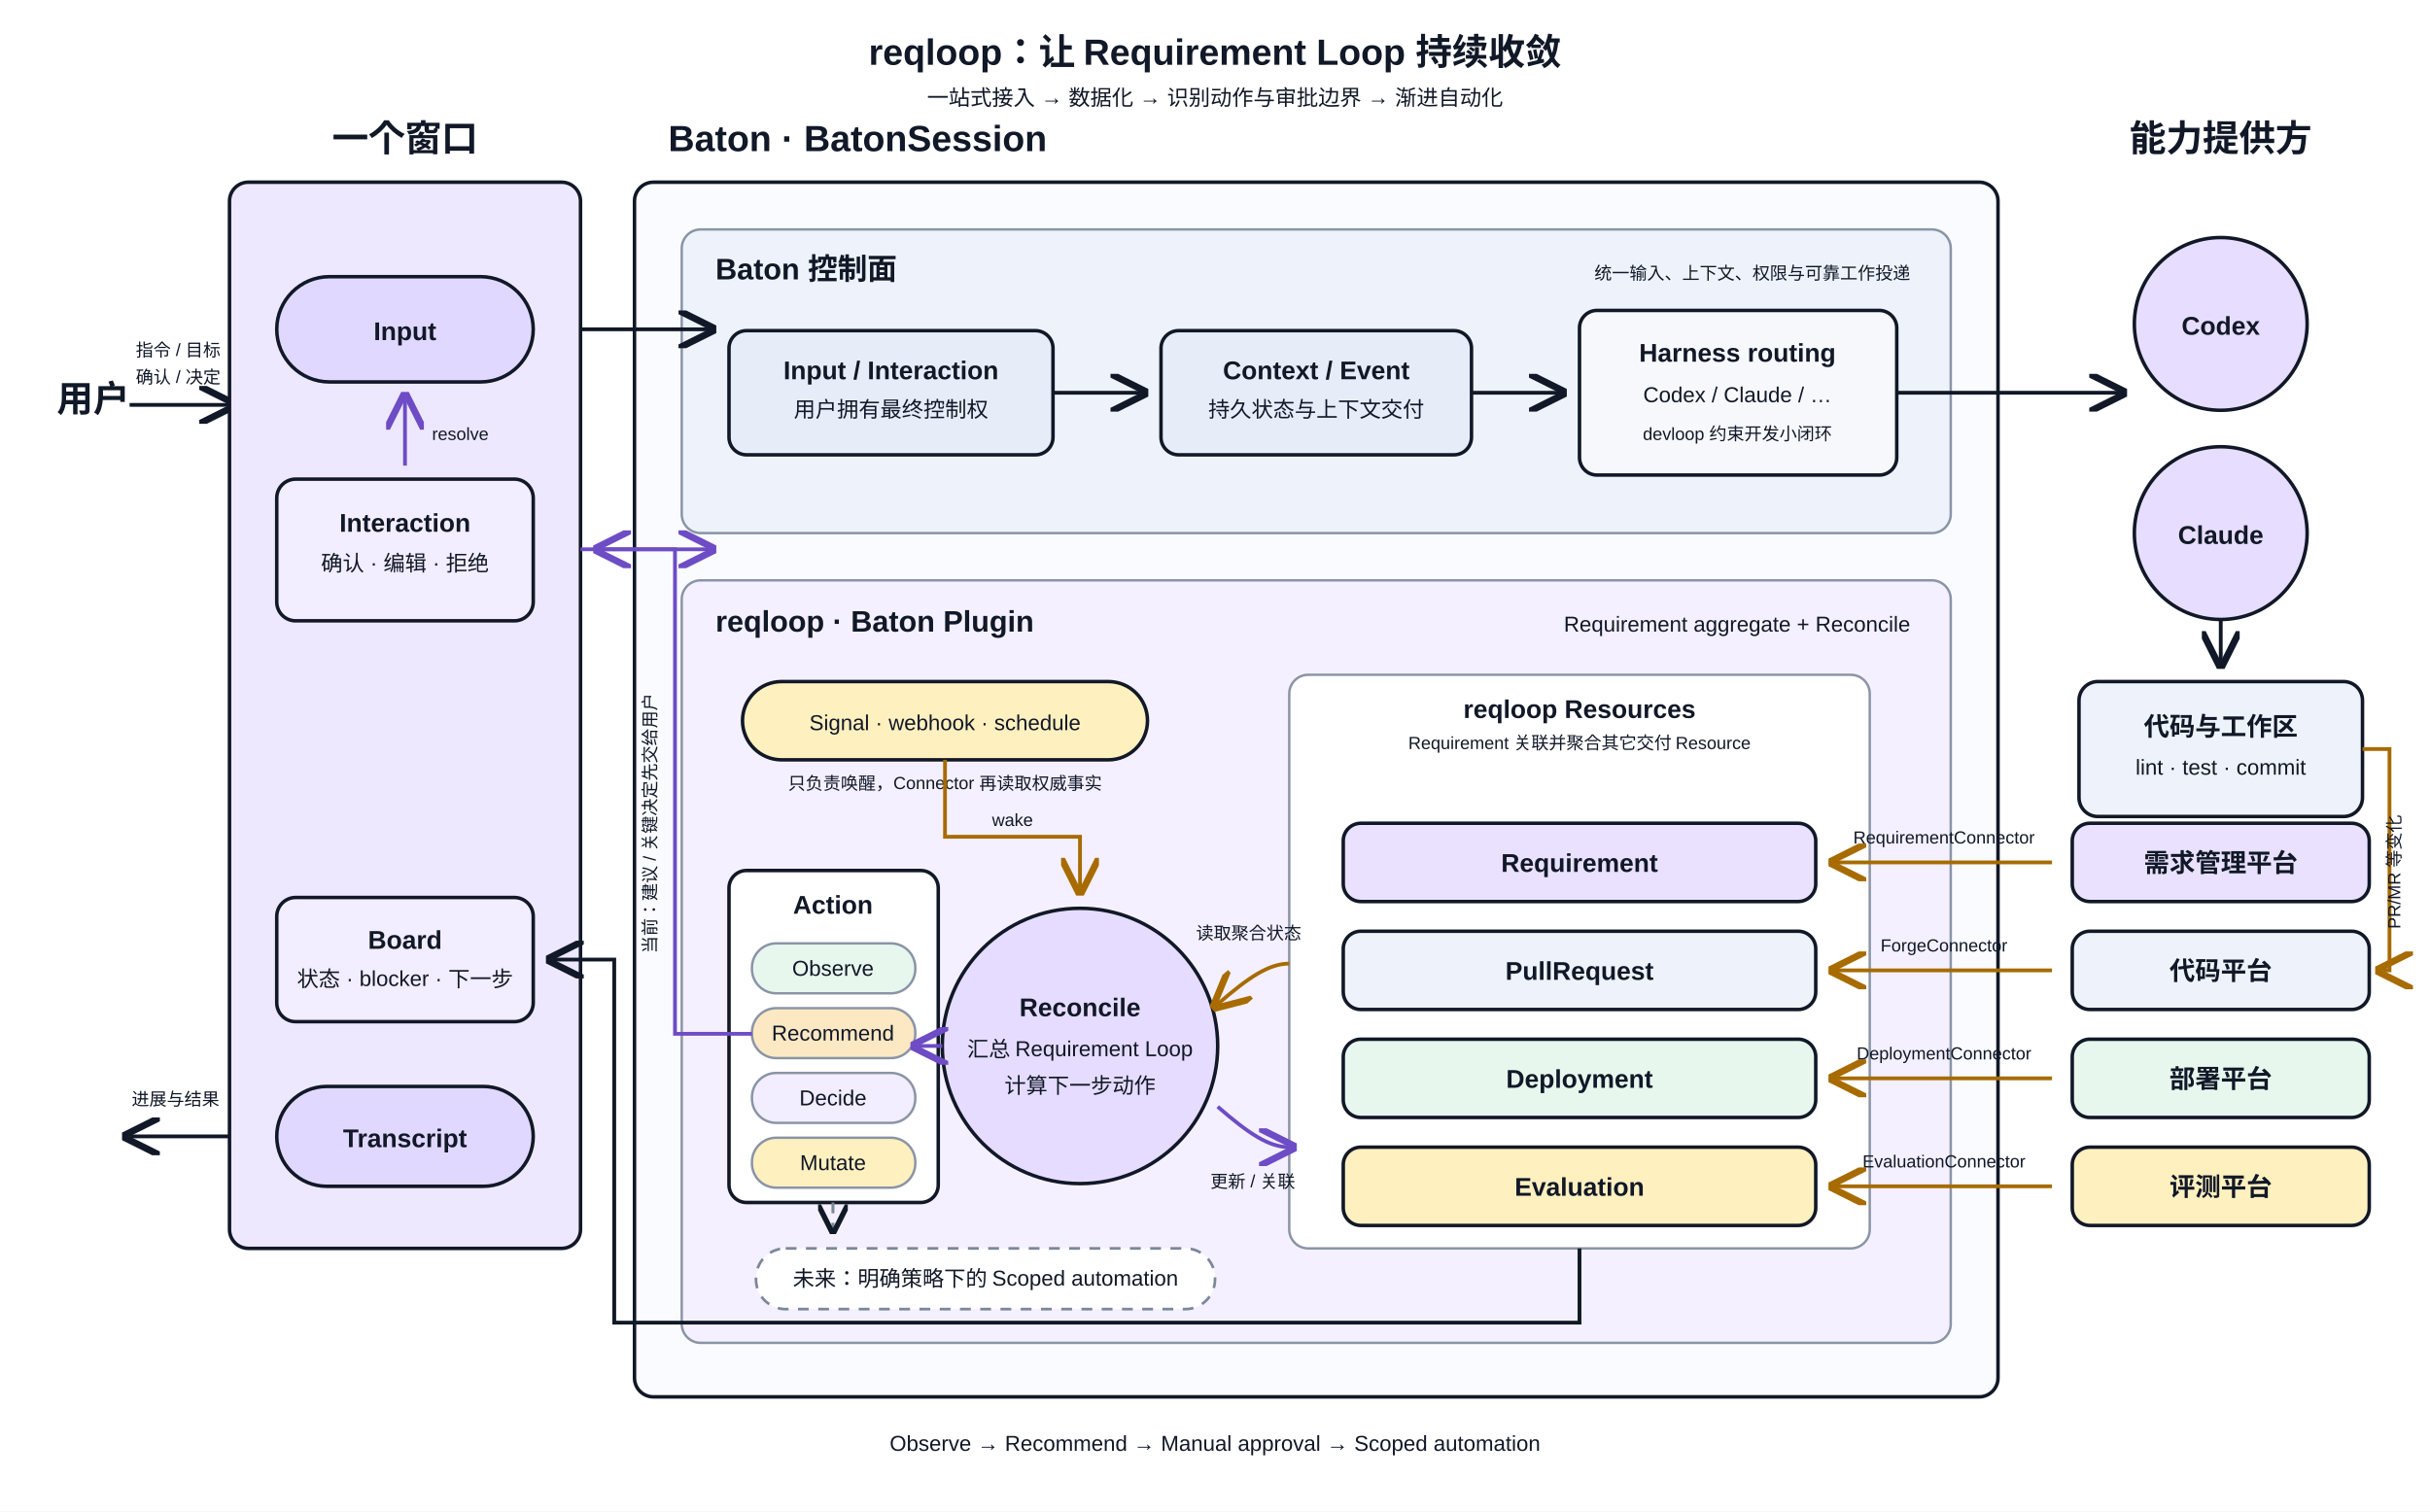
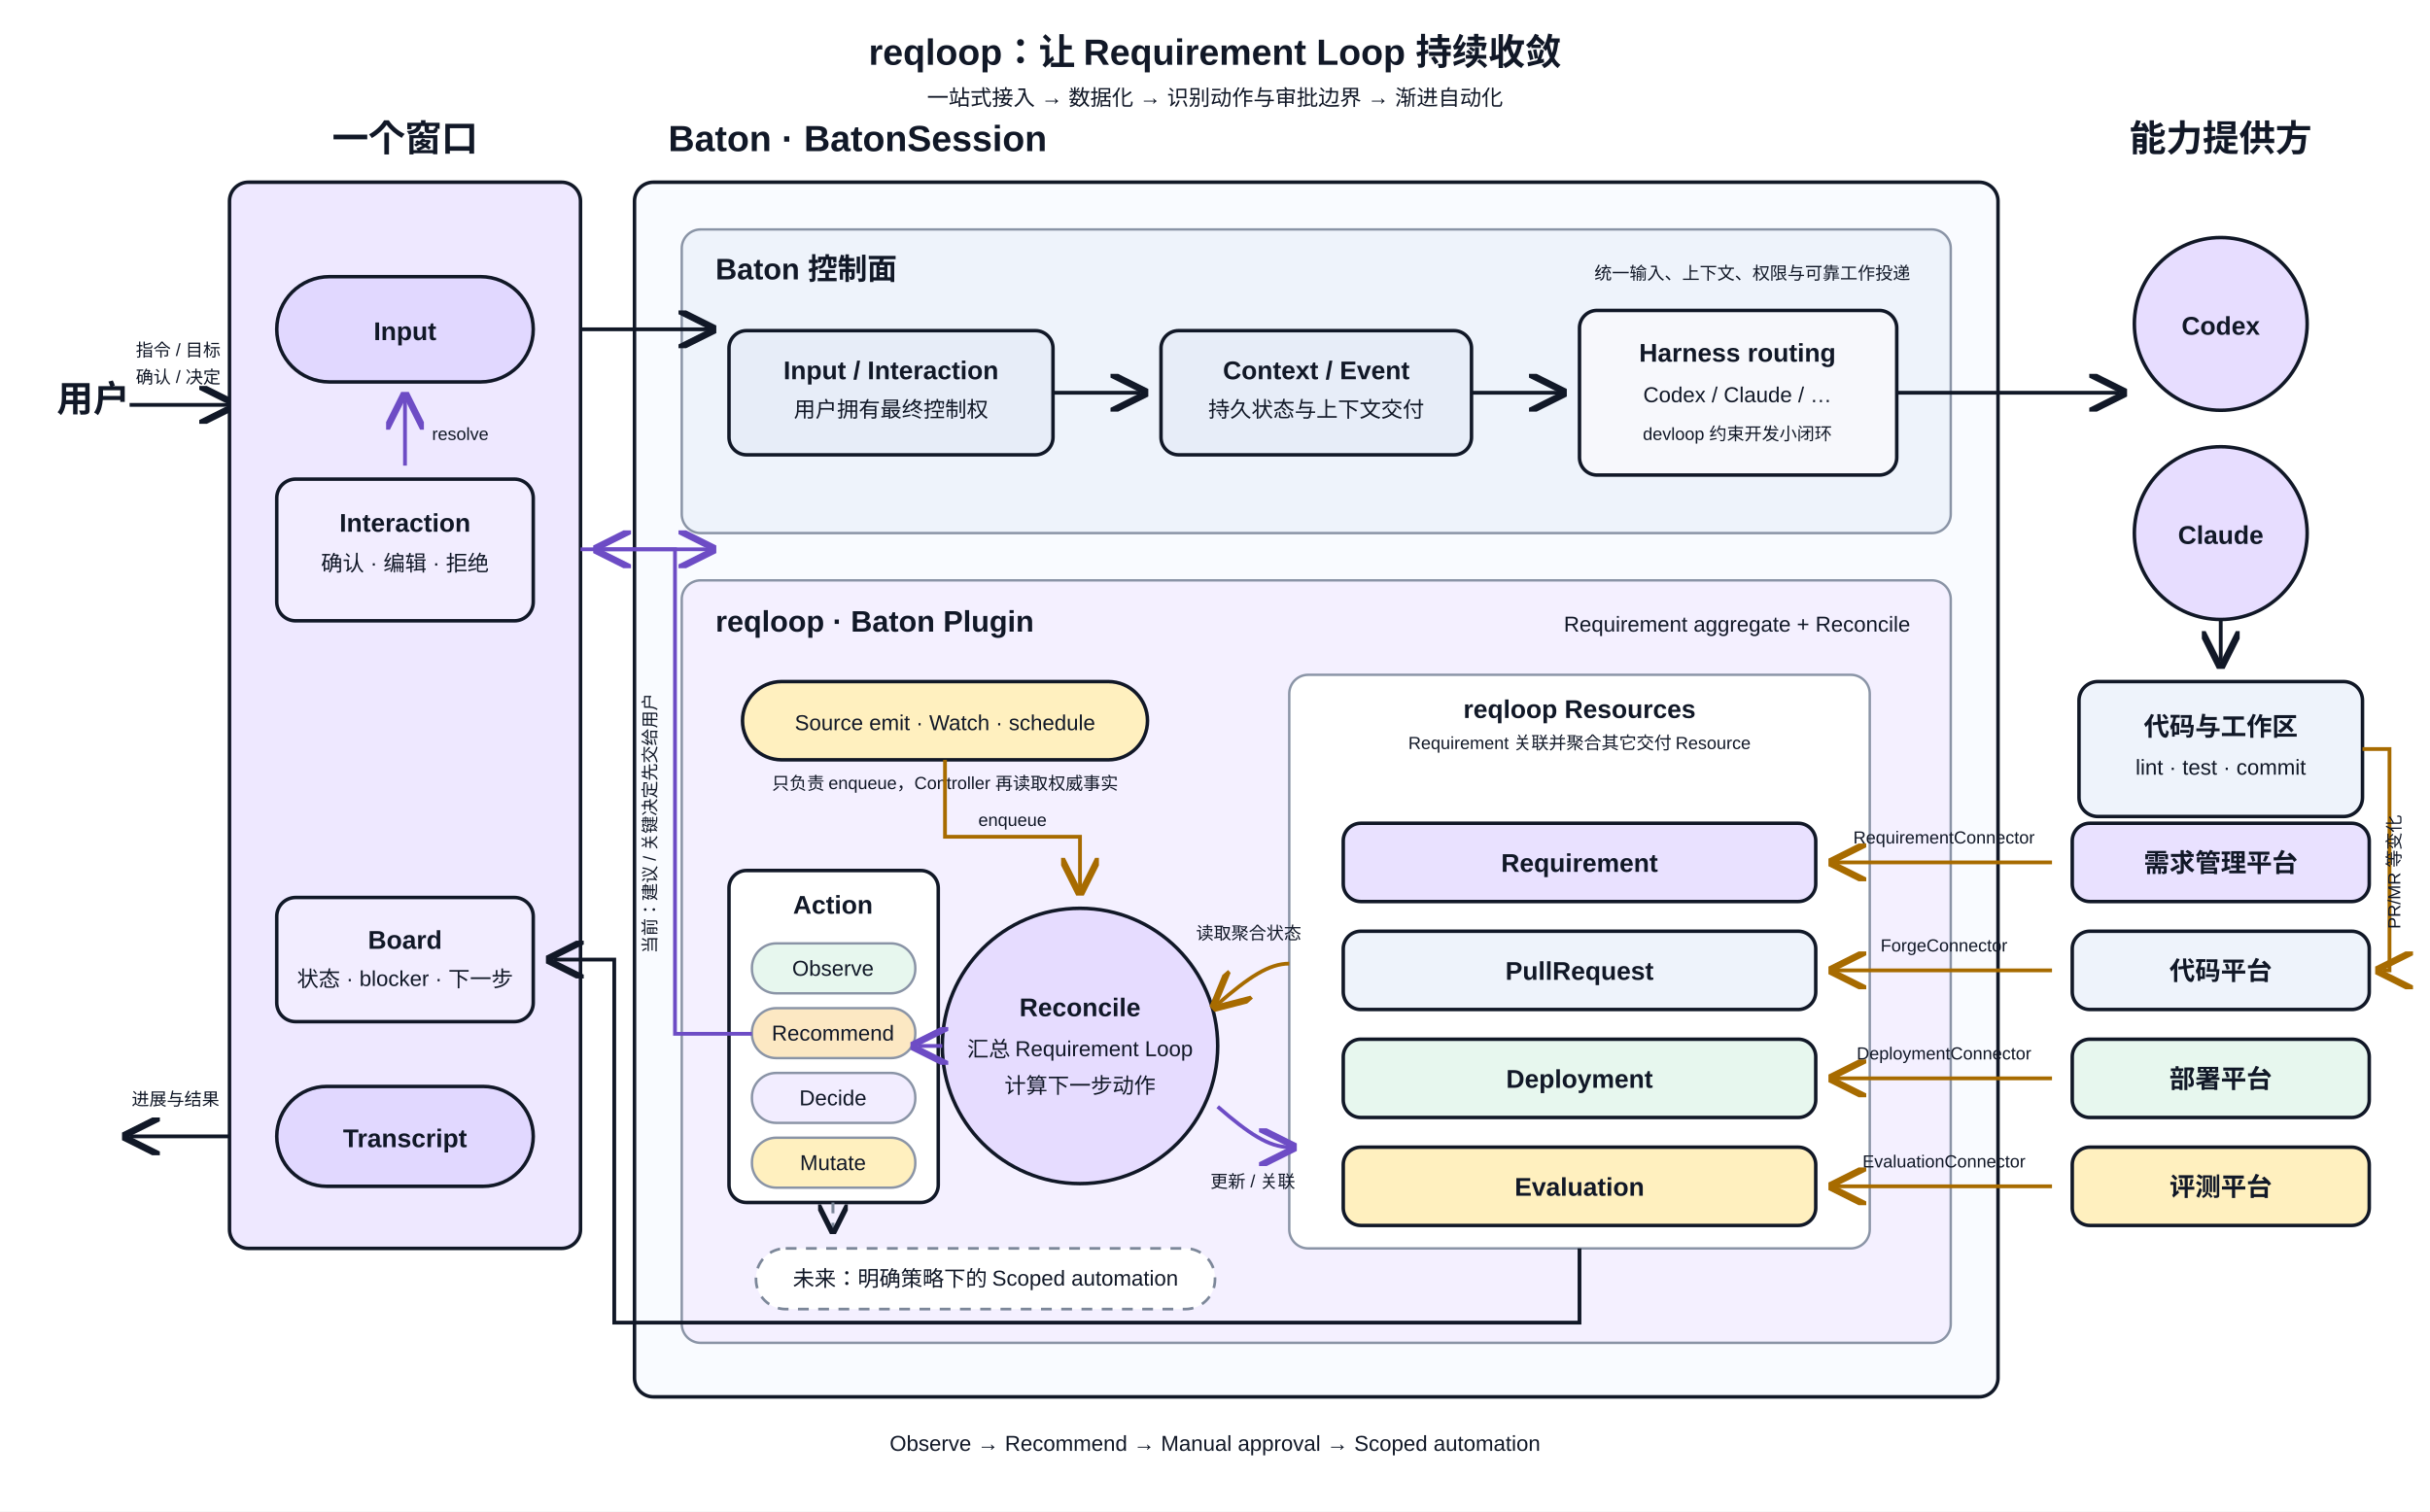
<svg xmlns="http://www.w3.org/2000/svg" width="1800" height="1120" viewBox="0 0 1800 1120">
  <defs>
    <marker id="arrow" markerWidth="10" markerHeight="10" refX="8" refY="5" orient="auto">
      <path d="M0,0 L10,5 L0,10" fill="none" stroke="#111827" stroke-width="1.8" />
    </marker>
    <marker id="plugin-arrow" markerWidth="10" markerHeight="10" refX="8" refY="5" orient="auto">
      <path d="M0,0 L10,5 L0,10" fill="none" stroke="#6d4cc5" stroke-width="1.8" />
    </marker>
    <marker id="event-arrow" markerWidth="10" markerHeight="10" refX="8" refY="5" orient="auto">
      <path d="M0,0 L10,5 L0,10" fill="none" stroke="#a76b00" stroke-width="1.8" />
    </marker>
    <style>
      text {
        font-family: -apple-system, BlinkMacSystemFont, "Segoe UI", "PingFang SC", Arial, sans-serif;
        fill: #111827;
      }
      .title { font-size: 27px; font-weight: 650; }
      .section-title { font-size: 22px; font-weight: 650; }
      .label { font-size: 19px; font-weight: 600; }
      .small { font-size: 16px; }
      .tiny { font-size: 13px; }
      .box { stroke: #111827; stroke-width: 2.6; }
      .soft-box { stroke: #8a94a6; stroke-width: 1.8; }
      .future-box { stroke: #7c8799; stroke-width: 2; stroke-dasharray: 8 7; }
      .flow { fill: none; stroke: #111827; stroke-width: 2.8; marker-end: url(#arrow); }
      .plugin-flow {
        fill: none;
        stroke: #6d4cc5;
        stroke-width: 2.8;
        marker-end: url(#plugin-arrow);
      }
      .event-flow {
        fill: none;
        stroke: #a76b00;
        stroke-width: 2.8;
        marker-end: url(#event-arrow);
      }
      .future-flow {
        fill: none;
        stroke: #7c8799;
        stroke-width: 2.2;
        stroke-dasharray: 8 7;
        marker-end: url(#arrow);
      }
    </style>
  </defs>
  <rect width="1800" height="1120" fill="#ffffff" />
  <text x="900" y="48" text-anchor="middle" class="title">reqloop：让 Requirement Loop 持续收敛</text>
  <text x="900" y="78" text-anchor="middle" class="small">
    一站式接入 → 数据化 → 识别动作与审批边界 → 渐进自动化
  </text>
  <text x="42" y="305" class="title">用户</text>
  <line x1="96" y1="300" x2="170" y2="300" class="flow" />
  <text x="132" y="264" text-anchor="middle" class="tiny">指令 / 目标</text>
  <text x="132" y="284" text-anchor="middle" class="tiny">确认 / 决定</text>
  <text x="300" y="112" text-anchor="middle" class="title">一个窗口</text>
  <rect x="170" y="135" width="260" height="790" rx="14" fill="#eee8ff" class="box" />
  <rect x="205" y="205" width="190" height="78" rx="39" fill="#e1d8ff" class="box" />
  <text x="300" y="252" text-anchor="middle" class="label">Input</text>
  <rect x="205" y="355" width="190" height="105" rx="14" fill="#f2edff" class="box" />
  <text x="300" y="394" text-anchor="middle" class="label">Interaction</text>
  <text x="300" y="423" text-anchor="middle" class="small">确认 · 编辑 · 拒绝</text>
  <line x1="300" y1="345" x2="300" y2="296" class="plugin-flow" />
  <text x="320" y="326" class="tiny">resolve</text>
  <rect x="205" y="665" width="190" height="92" rx="14" fill="#f2edff" class="box" />
  <text x="300" y="703" text-anchor="middle" class="label">Board</text>
  <text x="300" y="731" text-anchor="middle" class="small">状态 · blocker · 下一步</text>
  <rect x="205" y="805" width="190" height="74" rx="37" fill="#e1d8ff" class="box" />
  <text x="300" y="850" text-anchor="middle" class="label">Transcript</text>
  <line x1="170" y1="842" x2="96" y2="842" class="flow" />
  <text x="130" y="819" text-anchor="middle" class="tiny">进展与结果</text>
  <text x="495" y="112" class="title">Baton · BatonSession</text>
  <rect x="470" y="135" width="1010" height="900" rx="14" fill="#f9fbff" class="box" />
  <rect x="505" y="170" width="940" height="225" rx="14" fill="#eef3fb" class="soft-box" />
  <text x="530" y="207" class="section-title">Baton 控制面</text>
  <text x="1415" y="207" text-anchor="end" class="tiny">统一输入、上下文、权限与可靠工作投递</text>
  <rect x="540" y="245" width="240" height="92" rx="13" fill="#e7edf8" class="box" />
  <text x="660" y="281" text-anchor="middle" class="label">Input / Interaction</text>
  <text x="660" y="309" text-anchor="middle" class="small">用户拥有最终控制权</text>
  <line x1="430" y1="244" x2="525" y2="244" class="flow" />
  <line x1="430" y1="407" x2="525" y2="407" class="plugin-flow" />
  <rect x="860" y="245" width="230" height="92" rx="13" fill="#e7edf8" class="box" />
  <text x="975" y="281" text-anchor="middle" class="label">Context / Event</text>
  <text x="975" y="309" text-anchor="middle" class="small">持久状态与上下文交付</text>
  <line x1="780" y1="291" x2="845" y2="291" class="flow" />
  <rect x="1170" y="230" width="235" height="122" rx="13" fill="#f7f8fc" class="box" />
  <text x="1287" y="268" text-anchor="middle" class="label">Harness routing</text>
  <text x="1287" y="298" text-anchor="middle" class="small">Codex / Claude / …</text>
  <text x="1287" y="326" text-anchor="middle" class="tiny">devloop 约束开发小闭环</text>
  <line x1="1090" y1="291" x2="1155" y2="291" class="flow" />
  <rect x="505" y="430" width="940" height="565" rx="14" fill="#f4f0ff" class="soft-box" />
  <text x="530" y="468" class="section-title">reqloop · Baton Plugin</text>
  <text x="1415" y="468" text-anchor="end" class="small">Requirement aggregate + Reconcile</text>
  <rect x="550" y="505" width="300" height="58" rx="29" fill="#fff0bf" class="box" />
-   <text x="700" y="541" text-anchor="middle" class="small">Signal · webhook · schedule</text>
-   <text x="700" y="585" text-anchor="middle" class="tiny">只负责唤醒，Connector 再读取权威事实</text>
+   <text x="700" y="541" text-anchor="middle" class="small">Source emit · Watch · schedule</text>
+   <text x="700" y="585" text-anchor="middle" class="tiny">只负责 enqueue，Controller 再读取权威事实</text>
  <circle cx="800" cy="775" r="102" fill="#e6dcff" class="box" />
  <text x="800" y="753" text-anchor="middle" class="label">Reconcile</text>
  <text x="800" y="783" text-anchor="middle" class="small">汇总 Requirement Loop</text>
  <text x="800" y="810" text-anchor="middle" class="small">计算下一步动作</text>
  <path d="M700 563 V620 H800 V658" class="event-flow" />
-   <text x="750" y="612" text-anchor="middle" class="tiny">wake</text>
+   <text x="750" y="612" text-anchor="middle" class="tiny">enqueue</text>
  <rect x="540" y="645" width="155" height="246" rx="13" fill="#ffffff" class="box" />
  <text x="617" y="677" text-anchor="middle" class="label">Action</text>
  <rect x="557" y="699" width="121" height="37" rx="18" fill="#e7f7ee" class="soft-box" />
  <text x="617" y="723" text-anchor="middle" class="small">Observe</text>
  <rect x="557" y="747" width="121" height="37" rx="18" fill="#fce8c3" class="soft-box" />
  <text x="617" y="771" text-anchor="middle" class="small">Recommend</text>
  <rect x="557" y="795" width="121" height="37" rx="18" fill="#f2edff" class="soft-box" />
  <text x="617" y="819" text-anchor="middle" class="small">Decide</text>
  <rect x="557" y="843" width="121" height="37" rx="18" fill="#fff0bf" class="soft-box" />
  <text x="617" y="867" text-anchor="middle" class="small">Mutate</text>
  <line x1="698" y1="775" x2="680" y2="775" class="plugin-flow" />
  <rect x="955" y="500" width="430" height="425" rx="14" fill="#ffffff" class="soft-box" />
  <text x="1170" y="532" text-anchor="middle" class="label">reqloop Resources</text>
  <text x="1170" y="555" text-anchor="middle" class="tiny">
    Requirement 关联并聚合其它交付 Resource
  </text>
  <rect x="995" y="610" width="350" height="58" rx="13" fill="#e9e1ff" class="box" />
  <text x="1170" y="646" text-anchor="middle" class="label">Requirement</text>
  <rect x="995" y="690" width="350" height="58" rx="13" fill="#eef3fb" class="box" />
  <text x="1170" y="726" text-anchor="middle" class="label">PullRequest</text>
  <rect x="995" y="770" width="350" height="58" rx="13" fill="#e7f7ee" class="box" />
  <text x="1170" y="806" text-anchor="middle" class="label">Deployment</text>
  <rect x="995" y="850" width="350" height="58" rx="13" fill="#fff0bf" class="box" />
  <text x="1170" y="886" text-anchor="middle" class="label">Evaluation</text>
  <path d="M955 714 C940 714 925 724 902 744" class="event-flow" />
  <text x="925" y="696" text-anchor="middle" class="tiny">读取聚合状态</text>
  <path d="M902 820 C925 840 940 850 955 850" class="plugin-flow" />
  <text x="928" y="880" text-anchor="middle" class="tiny">更新 / 关联</text>
  <path d="M557 766 H500 V407 H445" class="plugin-flow" />
  <text x="486" y="610" text-anchor="middle" class="tiny" transform="rotate(-90 486 610)">
    当前：建议 / 关键决定先交给用户
  </text>
  <rect x="560" y="925" width="340" height="45" rx="22" fill="#ffffff" class="future-box" />
  <text x="730" y="953" text-anchor="middle" class="small">未来：明确策略下的 Scoped automation</text>
  <path d="M617 891 V910" class="future-flow" />
  <path d="M1170 925 V980 H455 V711 H410" class="flow" />
  <text x="1645" y="112" text-anchor="middle" class="title">能力提供方</text>
  <circle cx="1645" cy="240" r="64" fill="#e7ddff" class="box" />
  <text x="1645" y="248" text-anchor="middle" class="label">Codex</text>
  <circle cx="1645" cy="395" r="64" fill="#e7ddff" class="box" />
  <text x="1645" y="403" text-anchor="middle" class="label">Claude</text>
  <line x1="1405" y1="291" x2="1570" y2="291" class="flow" />
  <rect x="1540" y="505" width="210" height="100" rx="14" fill="#eef3fb" class="box" />
  <text x="1645" y="545" text-anchor="middle" class="label">代码与工作区</text>
  <text x="1645" y="574" text-anchor="middle" class="small">lint · test · commit</text>
  <path d="M1645 459 V490" class="flow" />
  <rect x="1535" y="610" width="220" height="58" rx="13" fill="#e9e1ff" class="box" />
  <text x="1645" y="646" text-anchor="middle" class="label">需求管理平台</text>
  <path d="M1520 639 H1360" class="event-flow" />
  <text x="1440" y="625" text-anchor="middle" class="tiny">RequirementConnector</text>
  <rect x="1535" y="690" width="220" height="58" rx="13" fill="#eef3fb" class="box" />
  <text x="1645" y="726" text-anchor="middle" class="label">代码平台</text>
  <path d="M1520 719 H1360" class="event-flow" />
  <text x="1440" y="705" text-anchor="middle" class="tiny">ForgeConnector</text>
  <rect x="1535" y="770" width="220" height="58" rx="13" fill="#e7f7ee" class="box" />
  <text x="1645" y="806" text-anchor="middle" class="label">部署平台</text>
  <path d="M1520 799 H1360" class="event-flow" />
  <text x="1440" y="785" text-anchor="middle" class="tiny">DeploymentConnector</text>
  <rect x="1535" y="850" width="220" height="58" rx="13" fill="#fff0bf" class="box" />
  <text x="1645" y="886" text-anchor="middle" class="label">评测平台</text>
  <path d="M1520 879 H1360" class="event-flow" />
  <text x="1440" y="865" text-anchor="middle" class="tiny">EvaluationConnector</text>
  <path d="M1750 555 H1770 V719 H1765" class="event-flow" />
  <text x="1778" y="646" text-anchor="middle" class="tiny" transform="rotate(-90 1778 646)">PR/MR 等变化</text>
  <text x="900" y="1075" text-anchor="middle" class="small">
    Observe → Recommend → Manual approval → Scoped automation
  </text>
</svg>
